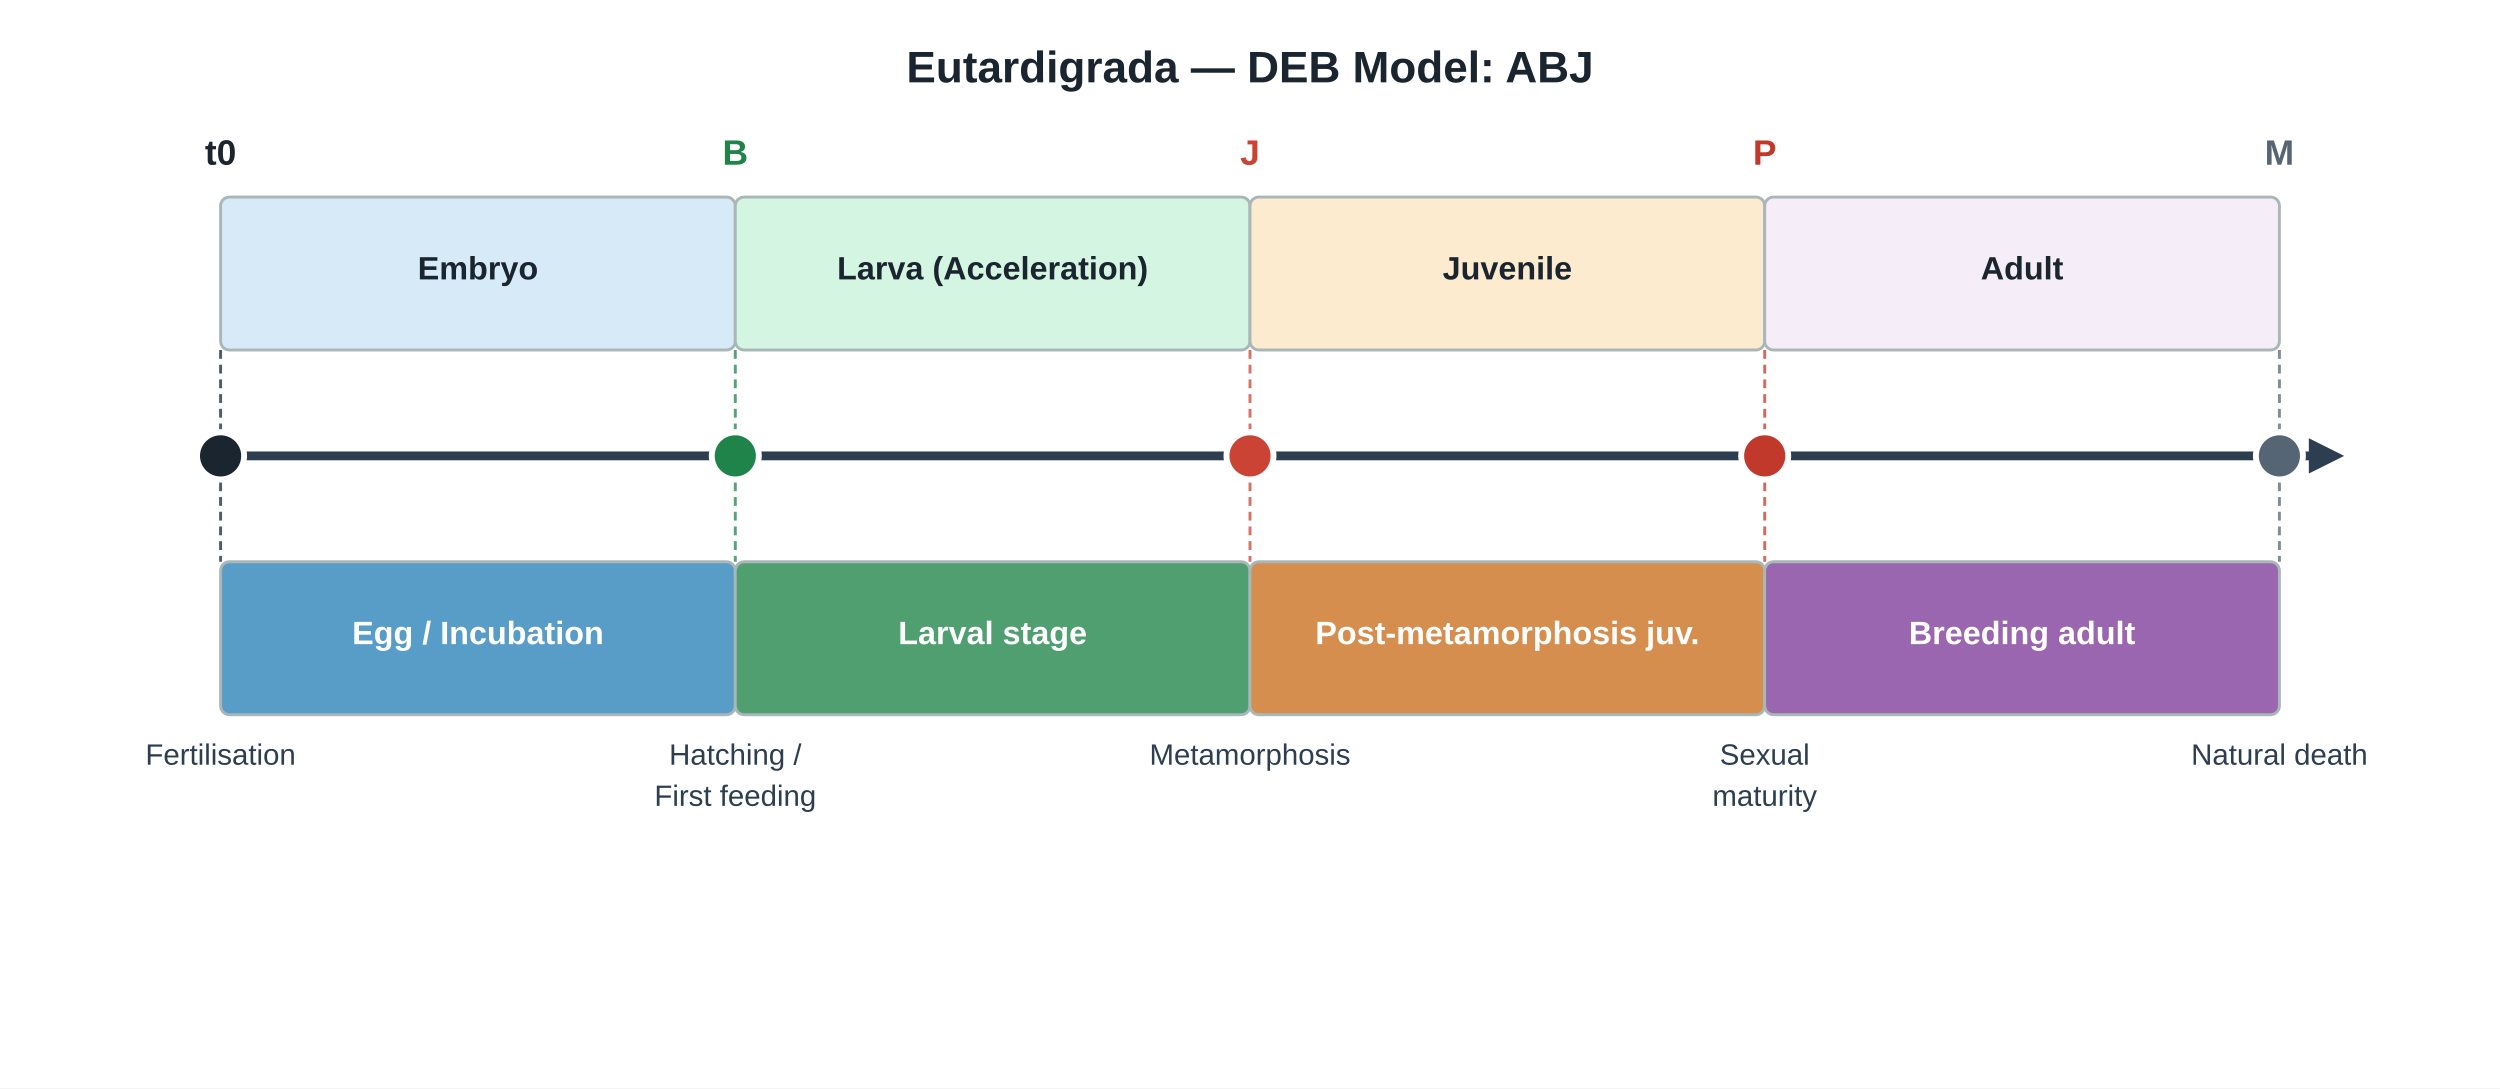
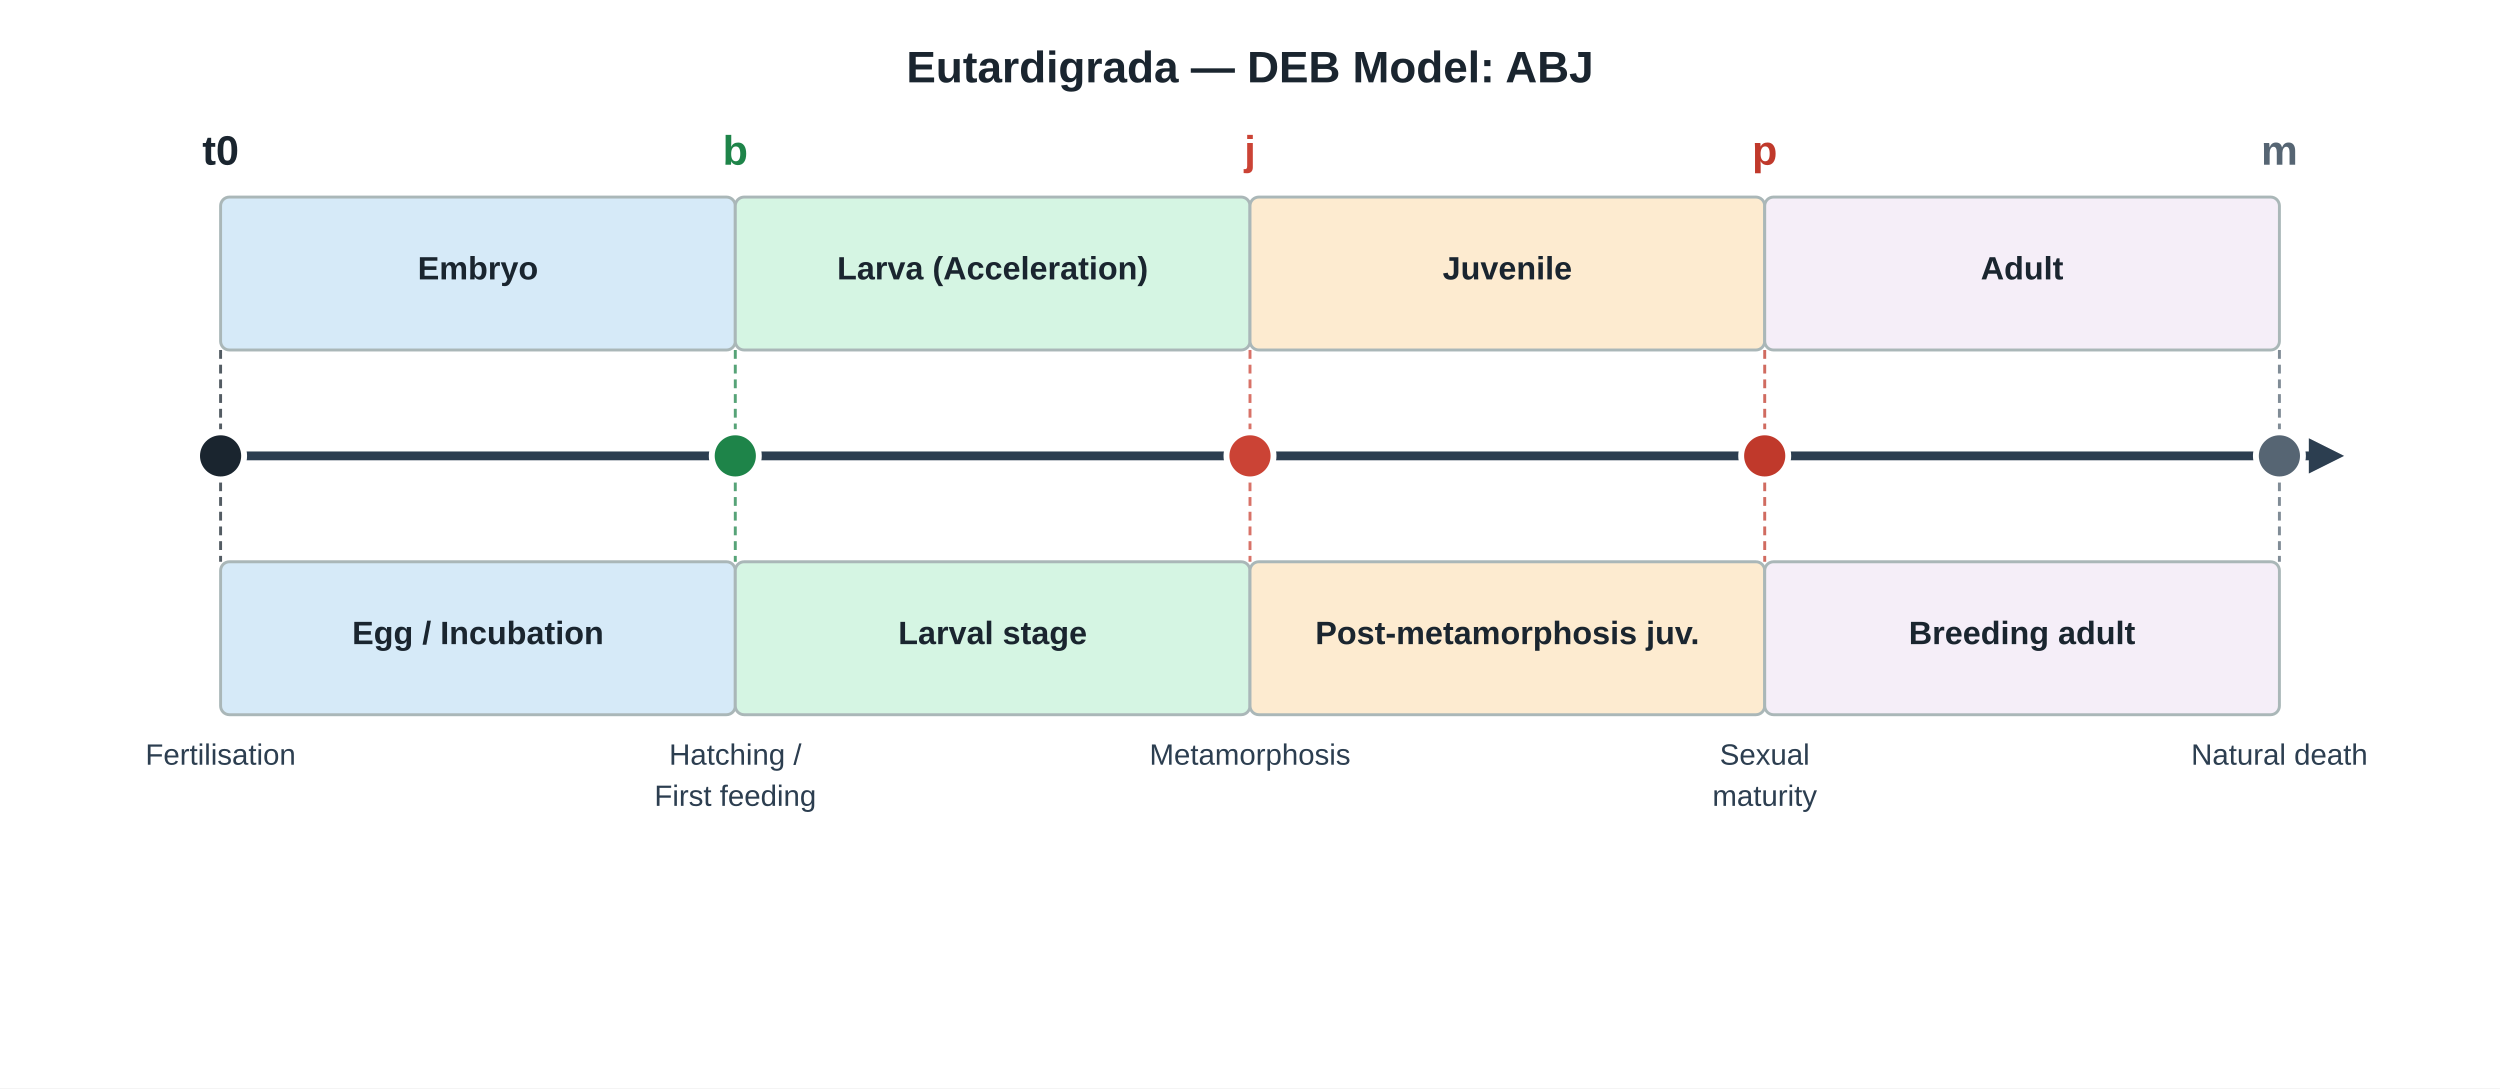
<svg xmlns="http://www.w3.org/2000/svg" width="850" height="370" viewBox="0 0 850 370" font-family="Arial,Helvetica,sans-serif">
  <rect width="850" height="370" fill="white" />
  <text x="425.0" y="28" text-anchor="middle" font-size="15" font-weight="bold" fill="#1A252F">Eutardigrada — DEB Model: ABJ</text>
  <rect x="75" y="67" width="175" height="52" fill="#D6EAF8" stroke="#AAB7B8" stroke-width="1" rx="3" />
  <text x="162.5" y="95.0" text-anchor="middle" font-size="11" font-weight="bold" fill="#1A252F">Embryo</text>
-   <rect x="75" y="191" width="175" height="52" fill="#2980B9" stroke="#AAB7B8" stroke-width="1" rx="3" fill-opacity="0.78" />
-   <text x="162.5" y="219.0" text-anchor="middle" font-size="11" font-weight="bold" fill="white">Egg / Incubation</text>
+   <rect x="75" y="191" width="175" height="52" fill="#D6EAF8" stroke="#AAB7B8" stroke-width="1" rx="3" />
+   <text x="162.5" y="219.0" text-anchor="middle" font-size="11" font-weight="bold" fill="#1A252F">Egg / Incubation</text>
  <rect x="250" y="67" width="175" height="52" fill="#D5F5E3" stroke="#AAB7B8" stroke-width="1" rx="3" />
  <text x="337.5" y="95.0" text-anchor="middle" font-size="11" font-weight="bold" fill="#1A252F">Larva (Acceleration)</text>
-   <rect x="250" y="191" width="175" height="52" fill="#1E8449" stroke="#AAB7B8" stroke-width="1" rx="3" fill-opacity="0.78" />
-   <text x="337.5" y="219.0" text-anchor="middle" font-size="11" font-weight="bold" fill="white">Larval stage</text>
+   <rect x="250" y="191" width="175" height="52" fill="#D5F5E3" stroke="#AAB7B8" stroke-width="1" rx="3" />
+   <text x="337.5" y="219.0" text-anchor="middle" font-size="11" font-weight="bold" fill="#1A252F">Larval stage</text>
  <rect x="425" y="67" width="175" height="52" fill="#FDEBD0" stroke="#AAB7B8" stroke-width="1" rx="3" />
  <text x="512.5" y="95.0" text-anchor="middle" font-size="11" font-weight="bold" fill="#1A252F">Juvenile</text>
-   <rect x="425" y="191" width="175" height="52" fill="#CA6F1E" stroke="#AAB7B8" stroke-width="1" rx="3" fill-opacity="0.78" />
-   <text x="512.5" y="219.0" text-anchor="middle" font-size="11" font-weight="bold" fill="white">Post-metamorphosis juv.</text>
+   <rect x="425" y="191" width="175" height="52" fill="#FDEBD0" stroke="#AAB7B8" stroke-width="1" rx="3" />
+   <text x="512.5" y="219.0" text-anchor="middle" font-size="11" font-weight="bold" fill="#1A252F">Post-metamorphosis juv.</text>
  <rect x="600" y="67" width="175" height="52" fill="#F5EEF8" stroke="#AAB7B8" stroke-width="1" rx="3" />
  <text x="687.5" y="95.0" text-anchor="middle" font-size="11" font-weight="bold" fill="#1A252F">Adult</text>
-   <rect x="600" y="191" width="175" height="52" fill="#7D3C98" stroke="#AAB7B8" stroke-width="1" rx="3" fill-opacity="0.78" />
-   <text x="687.5" y="219.0" text-anchor="middle" font-size="11" font-weight="bold" fill="white">Breeding adult</text>
+   <rect x="600" y="191" width="175" height="52" fill="#F5EEF8" stroke="#AAB7B8" stroke-width="1" rx="3" />
+   <text x="687.5" y="219.0" text-anchor="middle" font-size="11" font-weight="bold" fill="#1A252F">Breeding adult</text>
  <line x1="75" y1="155" x2="787" y2="155" stroke="#2C3E50" stroke-width="3" />
  <polygon points="797,155 785,149 785,161" fill="#2C3E50" />
  <line x1="75" y1="119" x2="75" y2="146" stroke="#1A252F" stroke-width="1" stroke-dasharray="3,2" opacity="0.75" />
  <line x1="75" y1="164" x2="75" y2="191" stroke="#1A252F" stroke-width="1" stroke-dasharray="3,2" opacity="0.75" />
  <circle cx="75" cy="155" r="8" fill="#1A252F" stroke="white" stroke-width="2" />
-   <text x="75" y="56" text-anchor="middle" font-size="12" font-weight="bold" fill="#1A252F">t0</text>
+   <text x="75" y="56" text-anchor="middle" font-size="14" font-weight="bold" fill="#1A252F">t0</text>
  <text x="75" y="260" text-anchor="middle" font-size="10" fill="#2C3E50">Fertilisation</text>
  <line x1="250" y1="119" x2="250" y2="146" stroke="#1E8449" stroke-width="1" stroke-dasharray="3,2" opacity="0.75" />
  <line x1="250" y1="164" x2="250" y2="191" stroke="#1E8449" stroke-width="1" stroke-dasharray="3,2" opacity="0.75" />
  <circle cx="250" cy="155" r="8" fill="#1E8449" stroke="white" stroke-width="2" />
-   <text x="250" y="56" text-anchor="middle" font-size="12" font-weight="bold" fill="#1E8449">B</text>
+   <text x="250" y="56" text-anchor="middle" font-size="14" font-weight="bold" fill="#1E8449">b</text>
  <text x="250" y="260" text-anchor="middle" font-size="10" fill="#2C3E50">Hatching /</text>
  <text x="250" y="274" text-anchor="middle" font-size="10" fill="#2C3E50">First feeding</text>
  <line x1="425" y1="119" x2="425" y2="146" stroke="#CB4335" stroke-width="1" stroke-dasharray="3,2" opacity="0.75" />
  <line x1="425" y1="164" x2="425" y2="191" stroke="#CB4335" stroke-width="1" stroke-dasharray="3,2" opacity="0.75" />
  <circle cx="425" cy="155" r="8" fill="#CB4335" stroke="white" stroke-width="2" />
-   <text x="425" y="56" text-anchor="middle" font-size="12" font-weight="bold" fill="#CB4335">J</text>
+   <text x="425" y="56" text-anchor="middle" font-size="14" font-weight="bold" fill="#CB4335">j</text>
  <text x="425" y="260" text-anchor="middle" font-size="10" fill="#2C3E50">Metamorphosis</text>
  <line x1="600" y1="119" x2="600" y2="146" stroke="#C0392B" stroke-width="1" stroke-dasharray="3,2" opacity="0.75" />
  <line x1="600" y1="164" x2="600" y2="191" stroke="#C0392B" stroke-width="1" stroke-dasharray="3,2" opacity="0.75" />
  <circle cx="600" cy="155" r="8" fill="#C0392B" stroke="white" stroke-width="2" />
-   <text x="600" y="56" text-anchor="middle" font-size="12" font-weight="bold" fill="#C0392B">P</text>
+   <text x="600" y="56" text-anchor="middle" font-size="14" font-weight="bold" fill="#C0392B">p</text>
  <text x="600" y="260" text-anchor="middle" font-size="10" fill="#2C3E50">Sexual</text>
  <text x="600" y="274" text-anchor="middle" font-size="10" fill="#2C3E50">maturity</text>
  <line x1="775" y1="119" x2="775" y2="146" stroke="#566573" stroke-width="1" stroke-dasharray="3,2" opacity="0.75" />
  <line x1="775" y1="164" x2="775" y2="191" stroke="#566573" stroke-width="1" stroke-dasharray="3,2" opacity="0.75" />
  <circle cx="775" cy="155" r="8" fill="#566573" stroke="white" stroke-width="2" />
-   <text x="775" y="56" text-anchor="middle" font-size="12" font-weight="bold" fill="#566573">M</text>
+   <text x="775" y="56" text-anchor="middle" font-size="14" font-weight="bold" fill="#566573">m</text>
  <text x="775" y="260" text-anchor="middle" font-size="10" fill="#2C3E50">Natural death</text>
</svg>
